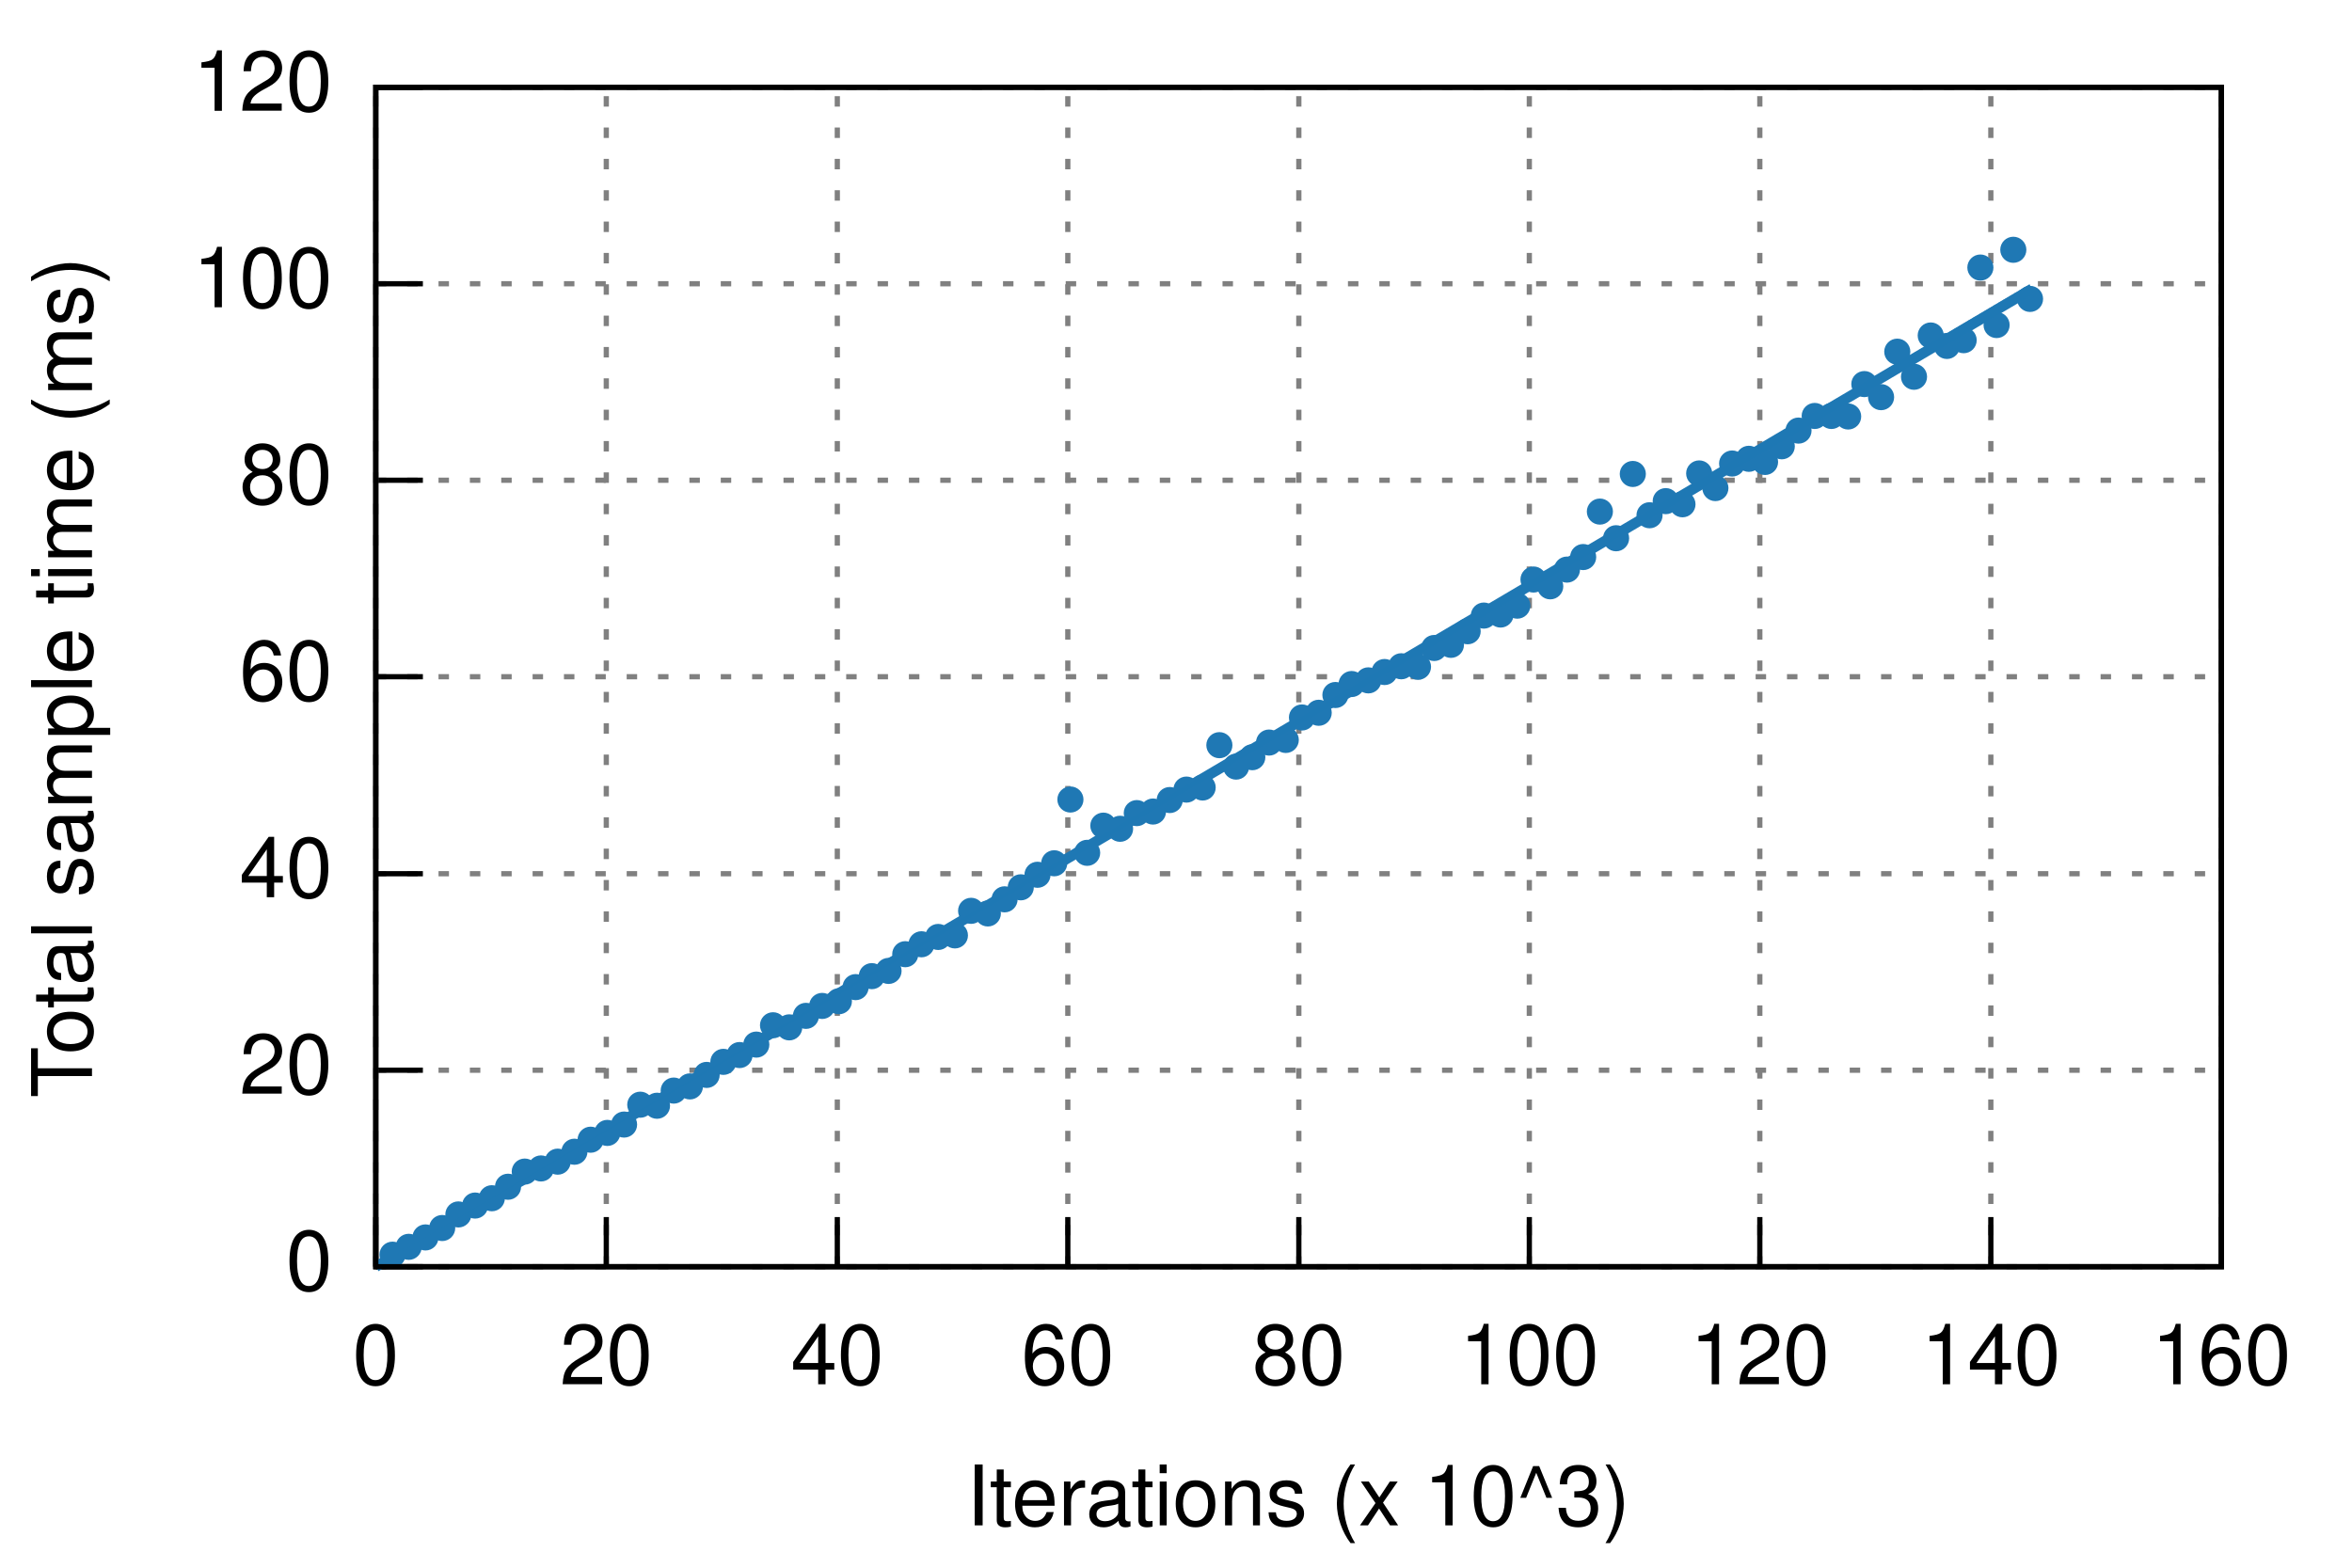
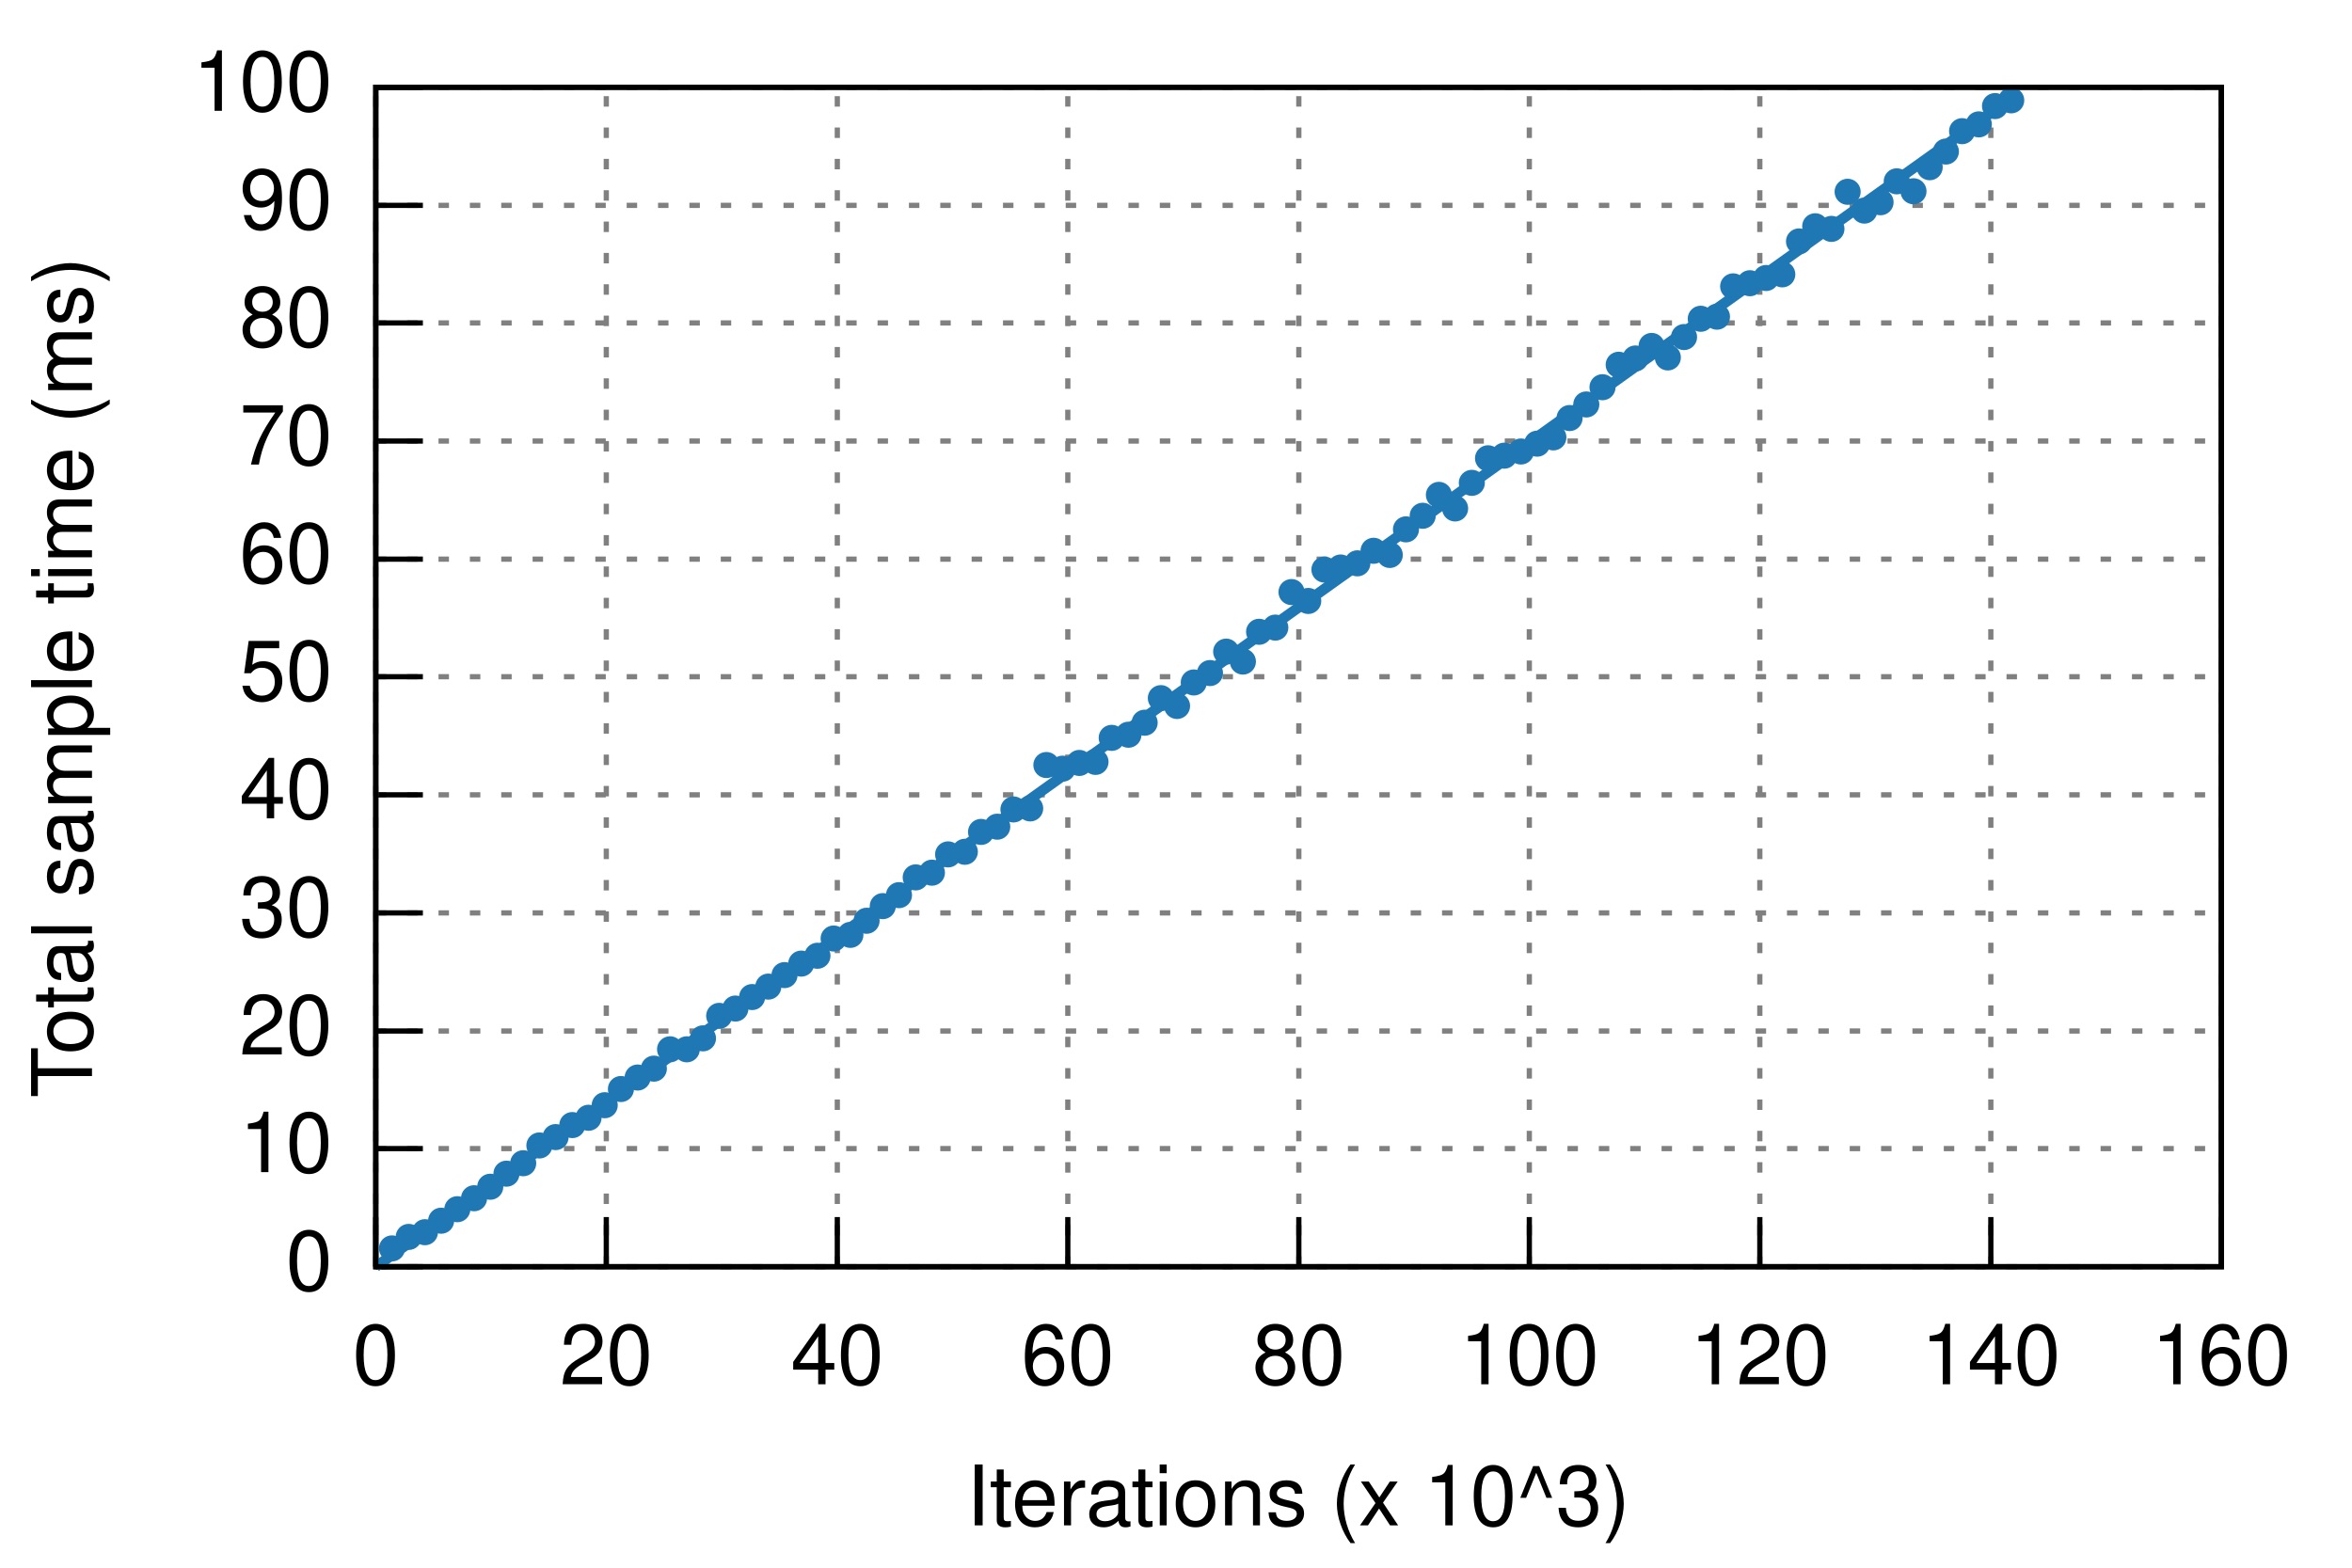
<svg xmlns="http://www.w3.org/2000/svg" xmlns:xlink="http://www.w3.org/1999/xlink" viewBox="0 0 450 300">
  <g id="gnuplot_canvas">
    <rect x="0" y="0" width="450" height="300" fill="none" />
    <defs>
      <circle id="gpDot" r="0.5" stroke-width="0.5" />
      <path id="gpPt0" stroke-width="0.222" stroke="currentColor" d="M-1,0 h2 M0,-1 v2" />
      <path id="gpPt1" stroke-width="0.222" stroke="currentColor" d="M-1,-1 L1,1 M1,-1 L-1,1" />
      <path id="gpPt2" stroke-width="0.222" stroke="currentColor" d="M-1,0 L1,0 M0,-1 L0,1 M-1,-1 L1,1 M-1,1 L1,-1" />
      <rect id="gpPt3" stroke-width="0.222" stroke="currentColor" x="-1" y="-1" width="2" height="2" />
      <rect id="gpPt4" stroke-width="0.222" stroke="currentColor" fill="currentColor" x="-1" y="-1" width="2" height="2" />
      <circle id="gpPt5" stroke-width="0.222" stroke="currentColor" cx="0" cy="0" r="1" />
      <use xlink:href="#gpPt5" id="gpPt6" fill="currentColor" stroke="none" />
      <path id="gpPt7" stroke-width="0.222" stroke="currentColor" d="M0,-1.33 L-1.33,0.67 L1.33,0.67 z" />
      <use xlink:href="#gpPt7" id="gpPt8" fill="currentColor" stroke="none" />
      <use xlink:href="#gpPt7" id="gpPt9" stroke="currentColor" transform="rotate(180)" />
      <use xlink:href="#gpPt9" id="gpPt10" fill="currentColor" stroke="none" />
      <use xlink:href="#gpPt3" id="gpPt11" stroke="currentColor" transform="rotate(45)" />
      <use xlink:href="#gpPt11" id="gpPt12" fill="currentColor" stroke="none" />
    </defs>
    <g style="fill:none; color:white; stroke:currentColor; stroke-width:1.00; stroke-linecap:butt; stroke-linejoin:miter">
</g>
    <g style="fill:none; color:black; stroke:currentColor; stroke-width:1.00; stroke-linecap:butt; stroke-linejoin:miter">
</g>
    <g style="fill:none; color:gray; stroke:currentColor; stroke-width:1.00; stroke-linecap:butt; stroke-linejoin:miter">
      <path stroke="gray" stroke-dasharray=" 2,4" class="gridline" d="M71.9,242.4 L425.0,242.4  h0.01" />
    </g>
    <g style="fill:none; color:black; stroke:currentColor; stroke-width:1.00; stroke-linecap:butt; stroke-linejoin:miter">
      <path stroke="black" d="M71.9,242.4 L80.9,242.4  h0.01" />
      <g transform="translate(63.6,246.9)" style="stroke:none; fill:black; font-family:Helvetica; font-size:12.00pt; text-anchor:end">
        <text> 0</text>
      </g>
    </g>
    <g style="fill:none; color:gray; stroke:currentColor; stroke-width:1.00; stroke-linecap:butt; stroke-linejoin:miter">
-       <path stroke="gray" stroke-dasharray=" 2,4" class="gridline" d="M71.9,204.8 L425.0,204.8  h0.01" />
-     </g>
-     <g style="fill:none; color:black; stroke:currentColor; stroke-width:1.00; stroke-linecap:butt; stroke-linejoin:miter">
-       <path stroke="black" d="M71.9,204.8 L80.9,204.8  h0.01" />
-       <g transform="translate(63.6,209.3)" style="stroke:none; fill:black; font-family:Helvetica; font-size:12.00pt; text-anchor:end">
+       <path stroke="gray" stroke-dasharray=" 2,4" class="gridline" d="M71.9,219.8 L425.0,219.8  h0.01" />
+     </g>
+     <g style="fill:none; color:black; stroke:currentColor; stroke-width:1.00; stroke-linecap:butt; stroke-linejoin:miter">
+       <path stroke="black" d="M71.9,219.8 L80.9,219.8  h0.01" />
+       <g transform="translate(63.6,224.3)" style="stroke:none; fill:black; font-family:Helvetica; font-size:12.00pt; text-anchor:end">
+         <text> 10</text>
+       </g>
+     </g>
+     <g style="fill:none; color:gray; stroke:currentColor; stroke-width:1.00; stroke-linecap:butt; stroke-linejoin:miter">
+       <path stroke="gray" stroke-dasharray=" 2,4" class="gridline" d="M71.9,197.3 L425.0,197.3  h0.01" />
+     </g>
+     <g style="fill:none; color:black; stroke:currentColor; stroke-width:1.00; stroke-linecap:butt; stroke-linejoin:miter">
+       <path stroke="black" d="M71.9,197.3 L80.9,197.3  h0.01" />
+       <g transform="translate(63.6,201.8)" style="stroke:none; fill:black; font-family:Helvetica; font-size:12.00pt; text-anchor:end">
        <text> 20</text>
      </g>
    </g>
    <g style="fill:none; color:gray; stroke:currentColor; stroke-width:1.00; stroke-linecap:butt; stroke-linejoin:miter">
-       <path stroke="gray" stroke-dasharray=" 2,4" class="gridline" d="M71.9,167.2 L425.0,167.2  h0.01" />
-     </g>
-     <g style="fill:none; color:black; stroke:currentColor; stroke-width:1.00; stroke-linecap:butt; stroke-linejoin:miter">
-       <path stroke="black" d="M71.9,167.2 L80.9,167.2  h0.01" />
-       <g transform="translate(63.6,171.7)" style="stroke:none; fill:black; font-family:Helvetica; font-size:12.00pt; text-anchor:end">
+       <path stroke="gray" stroke-dasharray=" 2,4" class="gridline" d="M71.9,174.7 L425.0,174.7  h0.01" />
+     </g>
+     <g style="fill:none; color:black; stroke:currentColor; stroke-width:1.00; stroke-linecap:butt; stroke-linejoin:miter">
+       <path stroke="black" d="M71.9,174.7 L80.9,174.7  h0.01" />
+       <g transform="translate(63.6,179.2)" style="stroke:none; fill:black; font-family:Helvetica; font-size:12.00pt; text-anchor:end">
+         <text> 30</text>
+       </g>
+     </g>
+     <g style="fill:none; color:gray; stroke:currentColor; stroke-width:1.00; stroke-linecap:butt; stroke-linejoin:miter">
+       <path stroke="gray" stroke-dasharray=" 2,4" class="gridline" d="M71.9,152.1 L425.0,152.1  h0.01" />
+     </g>
+     <g style="fill:none; color:black; stroke:currentColor; stroke-width:1.00; stroke-linecap:butt; stroke-linejoin:miter">
+       <path stroke="black" d="M71.9,152.1 L80.9,152.1  h0.01" />
+       <g transform="translate(63.6,156.6)" style="stroke:none; fill:black; font-family:Helvetica; font-size:12.00pt; text-anchor:end">
        <text> 40</text>
      </g>
    </g>
    <g style="fill:none; color:gray; stroke:currentColor; stroke-width:1.00; stroke-linecap:butt; stroke-linejoin:miter">
      <path stroke="gray" stroke-dasharray=" 2,4" class="gridline" d="M71.9,129.5 L425.0,129.5  h0.01" />
    </g>
    <g style="fill:none; color:black; stroke:currentColor; stroke-width:1.00; stroke-linecap:butt; stroke-linejoin:miter">
      <path stroke="black" d="M71.9,129.5 L80.9,129.5  h0.01" />
      <g transform="translate(63.6,134.0)" style="stroke:none; fill:black; font-family:Helvetica; font-size:12.00pt; text-anchor:end">
+         <text> 50</text>
+       </g>
+     </g>
+     <g style="fill:none; color:gray; stroke:currentColor; stroke-width:1.00; stroke-linecap:butt; stroke-linejoin:miter">
+       <path stroke="gray" stroke-dasharray=" 2,4" class="gridline" d="M71.9,107.0 L425.0,107.0  h0.01" />
+     </g>
+     <g style="fill:none; color:black; stroke:currentColor; stroke-width:1.00; stroke-linecap:butt; stroke-linejoin:miter">
+       <path stroke="black" d="M71.9,107.0 L80.9,107.0  h0.01" />
+       <g transform="translate(63.6,111.5)" style="stroke:none; fill:black; font-family:Helvetica; font-size:12.00pt; text-anchor:end">
        <text> 60</text>
      </g>
    </g>
    <g style="fill:none; color:gray; stroke:currentColor; stroke-width:1.00; stroke-linecap:butt; stroke-linejoin:miter">
-       <path stroke="gray" stroke-dasharray=" 2,4" class="gridline" d="M71.9,91.9 L425.0,91.9  h0.01" />
-     </g>
-     <g style="fill:none; color:black; stroke:currentColor; stroke-width:1.00; stroke-linecap:butt; stroke-linejoin:miter">
-       <path stroke="black" d="M71.9,91.9 L80.9,91.9  h0.01" />
-       <g transform="translate(63.6,96.4)" style="stroke:none; fill:black; font-family:Helvetica; font-size:12.00pt; text-anchor:end">
+       <path stroke="gray" stroke-dasharray=" 2,4" class="gridline" d="M71.9,84.4 L425.0,84.4  h0.01" />
+     </g>
+     <g style="fill:none; color:black; stroke:currentColor; stroke-width:1.00; stroke-linecap:butt; stroke-linejoin:miter">
+       <path stroke="black" d="M71.9,84.4 L80.9,84.4  h0.01" />
+       <g transform="translate(63.6,88.9)" style="stroke:none; fill:black; font-family:Helvetica; font-size:12.00pt; text-anchor:end">
+         <text> 70</text>
+       </g>
+     </g>
+     <g style="fill:none; color:gray; stroke:currentColor; stroke-width:1.00; stroke-linecap:butt; stroke-linejoin:miter">
+       <path stroke="gray" stroke-dasharray=" 2,4" class="gridline" d="M71.9,61.8 L425.0,61.8  h0.01" />
+     </g>
+     <g style="fill:none; color:black; stroke:currentColor; stroke-width:1.00; stroke-linecap:butt; stroke-linejoin:miter">
+       <path stroke="black" d="M71.9,61.8 L80.9,61.8  h0.01" />
+       <g transform="translate(63.6,66.3)" style="stroke:none; fill:black; font-family:Helvetica; font-size:12.00pt; text-anchor:end">
        <text> 80</text>
      </g>
    </g>
    <g style="fill:none; color:gray; stroke:currentColor; stroke-width:1.00; stroke-linecap:butt; stroke-linejoin:miter">
-       <path stroke="gray" stroke-dasharray=" 2,4" class="gridline" d="M71.9,54.3 L425.0,54.3  h0.01" />
-     </g>
-     <g style="fill:none; color:black; stroke:currentColor; stroke-width:1.00; stroke-linecap:butt; stroke-linejoin:miter">
-       <path stroke="black" d="M71.9,54.3 L80.9,54.3  h0.01" />
-       <g transform="translate(63.6,58.8)" style="stroke:none; fill:black; font-family:Helvetica; font-size:12.00pt; text-anchor:end">
-         <text> 100</text>
+       <path stroke="gray" stroke-dasharray=" 2,4" class="gridline" d="M71.9,39.3 L425.0,39.3  h0.01" />
+     </g>
+     <g style="fill:none; color:black; stroke:currentColor; stroke-width:1.00; stroke-linecap:butt; stroke-linejoin:miter">
+       <path stroke="black" d="M71.9,39.3 L80.9,39.3  h0.01" />
+       <g transform="translate(63.6,43.8)" style="stroke:none; fill:black; font-family:Helvetica; font-size:12.00pt; text-anchor:end">
+         <text> 90</text>
      </g>
    </g>
    <g style="fill:none; color:gray; stroke:currentColor; stroke-width:1.00; stroke-linecap:butt; stroke-linejoin:miter">
      <path stroke="gray" stroke-dasharray=" 2,4" class="gridline" d="M71.9,16.7 L425.0,16.7  h0.01" />
    </g>
    <g style="fill:none; color:black; stroke:currentColor; stroke-width:1.00; stroke-linecap:butt; stroke-linejoin:miter">
      <path stroke="black" d="M71.9,16.7 L80.9,16.7  h0.01" />
      <g transform="translate(63.6,21.2)" style="stroke:none; fill:black; font-family:Helvetica; font-size:12.00pt; text-anchor:end">
-         <text> 120</text>
+         <text> 100</text>
      </g>
    </g>
    <g style="fill:none; color:gray; stroke:currentColor; stroke-width:1.00; stroke-linecap:butt; stroke-linejoin:miter">
      <path stroke="gray" stroke-dasharray=" 2,4" class="gridline" d="M71.9,242.4 L71.9,16.7  h0.01" />
    </g>
    <g style="fill:none; color:black; stroke:currentColor; stroke-width:1.00; stroke-linecap:butt; stroke-linejoin:miter">
      <path stroke="black" d="M71.9,242.4 L71.9,233.4  h0.01" />
      <g transform="translate(71.9,264.9)" style="stroke:none; fill:black; font-family:Helvetica; font-size:12.00pt; text-anchor:middle">
        <text> 0</text>
      </g>
    </g>
    <g style="fill:none; color:gray; stroke:currentColor; stroke-width:1.00; stroke-linecap:butt; stroke-linejoin:miter">
      <path stroke="gray" stroke-dasharray=" 2,4" class="gridline" d="M116.0,242.4 L116.0,16.7  h0.01" />
    </g>
    <g style="fill:none; color:black; stroke:currentColor; stroke-width:1.00; stroke-linecap:butt; stroke-linejoin:miter">
      <path stroke="black" d="M116.0,242.4 L116.0,233.4  h0.01" />
      <g transform="translate(116.0,264.9)" style="stroke:none; fill:black; font-family:Helvetica; font-size:12.00pt; text-anchor:middle">
        <text> 20</text>
      </g>
    </g>
    <g style="fill:none; color:gray; stroke:currentColor; stroke-width:1.00; stroke-linecap:butt; stroke-linejoin:miter">
      <path stroke="gray" stroke-dasharray=" 2,4" class="gridline" d="M160.2,242.4 L160.2,16.7  h0.01" />
    </g>
    <g style="fill:none; color:black; stroke:currentColor; stroke-width:1.00; stroke-linecap:butt; stroke-linejoin:miter">
      <path stroke="black" d="M160.2,242.4 L160.2,233.4  h0.01" />
      <g transform="translate(160.2,264.9)" style="stroke:none; fill:black; font-family:Helvetica; font-size:12.00pt; text-anchor:middle">
        <text> 40</text>
      </g>
    </g>
    <g style="fill:none; color:gray; stroke:currentColor; stroke-width:1.00; stroke-linecap:butt; stroke-linejoin:miter">
      <path stroke="gray" stroke-dasharray=" 2,4" class="gridline" d="M204.3,242.4 L204.3,16.7  h0.01" />
    </g>
    <g style="fill:none; color:black; stroke:currentColor; stroke-width:1.00; stroke-linecap:butt; stroke-linejoin:miter">
      <path stroke="black" d="M204.3,242.4 L204.3,233.4  h0.01" />
      <g transform="translate(204.3,264.9)" style="stroke:none; fill:black; font-family:Helvetica; font-size:12.00pt; text-anchor:middle">
        <text> 60</text>
      </g>
    </g>
    <g style="fill:none; color:gray; stroke:currentColor; stroke-width:1.00; stroke-linecap:butt; stroke-linejoin:miter">
      <path stroke="gray" stroke-dasharray=" 2,4" class="gridline" d="M248.5,242.4 L248.5,16.7  h0.01" />
    </g>
    <g style="fill:none; color:black; stroke:currentColor; stroke-width:1.00; stroke-linecap:butt; stroke-linejoin:miter">
      <path stroke="black" d="M248.5,242.4 L248.5,233.4  h0.01" />
      <g transform="translate(248.5,264.9)" style="stroke:none; fill:black; font-family:Helvetica; font-size:12.00pt; text-anchor:middle">
        <text> 80</text>
      </g>
    </g>
    <g style="fill:none; color:gray; stroke:currentColor; stroke-width:1.00; stroke-linecap:butt; stroke-linejoin:miter">
      <path stroke="gray" stroke-dasharray=" 2,4" class="gridline" d="M292.6,242.4 L292.6,16.7  h0.01" />
    </g>
    <g style="fill:none; color:black; stroke:currentColor; stroke-width:1.00; stroke-linecap:butt; stroke-linejoin:miter">
      <path stroke="black" d="M292.6,242.4 L292.6,233.4  h0.01" />
      <g transform="translate(292.6,264.9)" style="stroke:none; fill:black; font-family:Helvetica; font-size:12.00pt; text-anchor:middle">
        <text> 100</text>
      </g>
    </g>
    <g style="fill:none; color:gray; stroke:currentColor; stroke-width:1.00; stroke-linecap:butt; stroke-linejoin:miter">
      <path stroke="gray" stroke-dasharray=" 2,4" class="gridline" d="M336.7,242.4 L336.7,16.7  h0.01" />
    </g>
    <g style="fill:none; color:black; stroke:currentColor; stroke-width:1.00; stroke-linecap:butt; stroke-linejoin:miter">
      <path stroke="black" d="M336.7,242.4 L336.7,233.4  h0.01" />
      <g transform="translate(336.7,264.9)" style="stroke:none; fill:black; font-family:Helvetica; font-size:12.00pt; text-anchor:middle">
        <text> 120</text>
      </g>
    </g>
    <g style="fill:none; color:gray; stroke:currentColor; stroke-width:1.00; stroke-linecap:butt; stroke-linejoin:miter">
      <path stroke="gray" stroke-dasharray=" 2,4" class="gridline" d="M380.9,242.4 L380.9,16.7  h0.01" />
    </g>
    <g style="fill:none; color:black; stroke:currentColor; stroke-width:1.00; stroke-linecap:butt; stroke-linejoin:miter">
      <path stroke="black" d="M380.9,242.4 L380.9,233.4  h0.01" />
      <g transform="translate(380.9,264.9)" style="stroke:none; fill:black; font-family:Helvetica; font-size:12.00pt; text-anchor:middle">
        <text> 140</text>
      </g>
    </g>
    <g style="fill:none; color:gray; stroke:currentColor; stroke-width:1.00; stroke-linecap:butt; stroke-linejoin:miter">
      <path stroke="gray" stroke-dasharray=" 2,4" class="gridline" d="M425.0,242.4 L425.0,16.7  h0.01" />
    </g>
    <g style="fill:none; color:black; stroke:currentColor; stroke-width:1.00; stroke-linecap:butt; stroke-linejoin:miter">
      <path stroke="black" d="M425.0,242.4 L425.0,233.4  h0.01" />
      <g transform="translate(425.0,264.9)" style="stroke:none; fill:black; font-family:Helvetica; font-size:12.00pt; text-anchor:middle">
        <text> 160</text>
      </g>
      <path stroke="black" d="M71.9,16.7 L71.9,242.4 L425.0,242.4 L425.0,16.7 L71.9,16.7 Z  h0.01" />
      <g transform="translate(17.6,129.6) rotate(270)" style="stroke:none; fill:black; font-family:Helvetica; font-size:12.00pt; text-anchor:middle">
        <text>Total sample time (ms)</text>
      </g>
      <g transform="translate(248.4,291.9)" style="stroke:none; fill:black; font-family:Helvetica; font-size:12.00pt; text-anchor:middle">
        <text>Iterations (x 10^3)</text>
      </g>
    </g>
    <g id="gnuplot_plot_1">
      <g style="fill:none; color:red; stroke:currentColor; stroke-width:1.00; stroke-linecap:butt; stroke-linejoin:miter">
-         <use xlink:href="#gpPt6" transform="translate(75.1,240.1) scale(2.25)" color="rgb( 31, 120, 180)" />
-         <use xlink:href="#gpPt6" transform="translate(78.2,238.6) scale(2.25)" color="rgb( 31, 120, 180)" />
-         <use xlink:href="#gpPt6" transform="translate(81.4,236.8) scale(2.25)" color="rgb( 31, 120, 180)" />
-         <use xlink:href="#gpPt6" transform="translate(84.6,235.0) scale(2.25)" color="rgb( 31, 120, 180)" />
-         <use xlink:href="#gpPt6" transform="translate(87.7,232.4) scale(2.25)" color="rgb( 31, 120, 180)" />
-         <use xlink:href="#gpPt6" transform="translate(90.9,230.7) scale(2.25)" color="rgb( 31, 120, 180)" />
-         <use xlink:href="#gpPt6" transform="translate(94.1,229.3) scale(2.25)" color="rgb( 31, 120, 180)" />
-         <use xlink:href="#gpPt6" transform="translate(97.2,227.1) scale(2.25)" color="rgb( 31, 120, 180)" />
-         <use xlink:href="#gpPt6" transform="translate(100.4,224.2) scale(2.25)" color="rgb( 31, 120, 180)" />
-         <use xlink:href="#gpPt6" transform="translate(103.5,223.6) scale(2.25)" color="rgb( 31, 120, 180)" />
-         <use xlink:href="#gpPt6" transform="translate(106.7,222.3) scale(2.25)" color="rgb( 31, 120, 180)" />
-         <use xlink:href="#gpPt6" transform="translate(109.9,220.4) scale(2.25)" color="rgb( 31, 120, 180)" />
-         <use xlink:href="#gpPt6" transform="translate(113.0,218.1) scale(2.25)" color="rgb( 31, 120, 180)" />
-         <use xlink:href="#gpPt6" transform="translate(116.2,216.8) scale(2.25)" color="rgb( 31, 120, 180)" />
-         <use xlink:href="#gpPt6" transform="translate(119.4,215.2) scale(2.25)" color="rgb( 31, 120, 180)" />
-         <use xlink:href="#gpPt6" transform="translate(122.5,211.4) scale(2.25)" color="rgb( 31, 120, 180)" />
-         <use xlink:href="#gpPt6" transform="translate(125.7,211.6) scale(2.25)" color="rgb( 31, 120, 180)" />
-         <use xlink:href="#gpPt6" transform="translate(128.9,208.7) scale(2.25)" color="rgb( 31, 120, 180)" />
-         <use xlink:href="#gpPt6" transform="translate(132.0,207.9) scale(2.25)" color="rgb( 31, 120, 180)" />
-         <use xlink:href="#gpPt6" transform="translate(135.2,205.7) scale(2.25)" color="rgb( 31, 120, 180)" />
-         <use xlink:href="#gpPt6" transform="translate(138.4,203.2) scale(2.25)" color="rgb( 31, 120, 180)" />
-         <use xlink:href="#gpPt6" transform="translate(141.5,201.9) scale(2.25)" color="rgb( 31, 120, 180)" />
-         <use xlink:href="#gpPt6" transform="translate(144.7,199.9) scale(2.25)" color="rgb( 31, 120, 180)" />
-         <use xlink:href="#gpPt6" transform="translate(147.9,196.2) scale(2.25)" color="rgb( 31, 120, 180)" />
-         <use xlink:href="#gpPt6" transform="translate(151.0,196.6) scale(2.25)" color="rgb( 31, 120, 180)" />
-         <use xlink:href="#gpPt6" transform="translate(154.2,194.4) scale(2.25)" color="rgb( 31, 120, 180)" />
-         <use xlink:href="#gpPt6" transform="translate(157.3,192.5) scale(2.25)" color="rgb( 31, 120, 180)" />
-         <use xlink:href="#gpPt6" transform="translate(160.5,191.6) scale(2.25)" color="rgb( 31, 120, 180)" />
-         <use xlink:href="#gpPt6" transform="translate(163.7,188.9) scale(2.25)" color="rgb( 31, 120, 180)" />
-         <use xlink:href="#gpPt6" transform="translate(166.8,186.8) scale(2.25)" color="rgb( 31, 120, 180)" />
-         <use xlink:href="#gpPt6" transform="translate(170.0,185.8) scale(2.25)" color="rgb( 31, 120, 180)" />
-         <use xlink:href="#gpPt6" transform="translate(173.2,182.6) scale(2.25)" color="rgb( 31, 120, 180)" />
-         <use xlink:href="#gpPt6" transform="translate(176.3,180.7) scale(2.25)" color="rgb( 31, 120, 180)" />
-         <use xlink:href="#gpPt6" transform="translate(179.5,179.3) scale(2.25)" color="rgb( 31, 120, 180)" />
-         <use xlink:href="#gpPt6" transform="translate(182.7,179.0) scale(2.25)" color="rgb( 31, 120, 180)" />
-         <use xlink:href="#gpPt6" transform="translate(185.8,174.3) scale(2.25)" color="rgb( 31, 120, 180)" />
-         <use xlink:href="#gpPt6" transform="translate(189.0,174.8) scale(2.25)" color="rgb( 31, 120, 180)" />
-         <use xlink:href="#gpPt6" transform="translate(192.2,172.1) scale(2.25)" color="rgb( 31, 120, 180)" />
-         <use xlink:href="#gpPt6" transform="translate(195.3,169.8) scale(2.25)" color="rgb( 31, 120, 180)" />
-         <use xlink:href="#gpPt6" transform="translate(198.5,167.4) scale(2.25)" color="rgb( 31, 120, 180)" />
-         <use xlink:href="#gpPt6" transform="translate(201.7,165.2) scale(2.25)" color="rgb( 31, 120, 180)" />
-         <use xlink:href="#gpPt6" transform="translate(204.8,153.0) scale(2.25)" color="rgb( 31, 120, 180)" />
-         <use xlink:href="#gpPt6" transform="translate(208.0,163.2) scale(2.25)" color="rgb( 31, 120, 180)" />
-         <use xlink:href="#gpPt6" transform="translate(211.1,158.0) scale(2.25)" color="rgb( 31, 120, 180)" />
-         <use xlink:href="#gpPt6" transform="translate(214.3,158.6) scale(2.25)" color="rgb( 31, 120, 180)" />
-         <use xlink:href="#gpPt6" transform="translate(217.5,155.6) scale(2.25)" color="rgb( 31, 120, 180)" />
-         <use xlink:href="#gpPt6" transform="translate(220.6,155.3) scale(2.25)" color="rgb( 31, 120, 180)" />
-         <use xlink:href="#gpPt6" transform="translate(223.8,153.1) scale(2.25)" color="rgb( 31, 120, 180)" />
-         <use xlink:href="#gpPt6" transform="translate(227.0,151.1) scale(2.25)" color="rgb( 31, 120, 180)" />
-         <use xlink:href="#gpPt6" transform="translate(230.1,150.7) scale(2.25)" color="rgb( 31, 120, 180)" />
-         <use xlink:href="#gpPt6" transform="translate(233.3,142.6) scale(2.25)" color="rgb( 31, 120, 180)" />
-         <use xlink:href="#gpPt6" transform="translate(236.5,146.7) scale(2.25)" color="rgb( 31, 120, 180)" />
-         <use xlink:href="#gpPt6" transform="translate(239.6,144.9) scale(2.25)" color="rgb( 31, 120, 180)" />
-         <use xlink:href="#gpPt6" transform="translate(242.8,142.1) scale(2.25)" color="rgb( 31, 120, 180)" />
-         <use xlink:href="#gpPt6" transform="translate(246.0,141.6) scale(2.25)" color="rgb( 31, 120, 180)" />
-         <use xlink:href="#gpPt6" transform="translate(249.1,137.3) scale(2.25)" color="rgb( 31, 120, 180)" />
-         <use xlink:href="#gpPt6" transform="translate(252.3,136.4) scale(2.25)" color="rgb( 31, 120, 180)" />
-         <use xlink:href="#gpPt6" transform="translate(255.5,133.0) scale(2.25)" color="rgb( 31, 120, 180)" />
-         <use xlink:href="#gpPt6" transform="translate(258.6,130.9) scale(2.25)" color="rgb( 31, 120, 180)" />
-         <use xlink:href="#gpPt6" transform="translate(261.8,130.2) scale(2.25)" color="rgb( 31, 120, 180)" />
-         <use xlink:href="#gpPt6" transform="translate(264.9,128.6) scale(2.25)" color="rgb( 31, 120, 180)" />
-         <use xlink:href="#gpPt6" transform="translate(268.1,127.5) scale(2.25)" color="rgb( 31, 120, 180)" />
-         <use xlink:href="#gpPt6" transform="translate(271.3,127.6) scale(2.25)" color="rgb( 31, 120, 180)" />
-         <use xlink:href="#gpPt6" transform="translate(274.4,124.0) scale(2.25)" color="rgb( 31, 120, 180)" />
-         <use xlink:href="#gpPt6" transform="translate(277.6,123.4) scale(2.25)" color="rgb( 31, 120, 180)" />
-         <use xlink:href="#gpPt6" transform="translate(280.8,120.8) scale(2.25)" color="rgb( 31, 120, 180)" />
-         <use xlink:href="#gpPt6" transform="translate(283.9,117.8) scale(2.25)" color="rgb( 31, 120, 180)" />
-         <use xlink:href="#gpPt6" transform="translate(287.1,117.6) scale(2.25)" color="rgb( 31, 120, 180)" />
-         <use xlink:href="#gpPt6" transform="translate(290.3,115.9) scale(2.25)" color="rgb( 31, 120, 180)" />
-         <use xlink:href="#gpPt6" transform="translate(293.4,110.9) scale(2.25)" color="rgb( 31, 120, 180)" />
-         <use xlink:href="#gpPt6" transform="translate(296.6,112.2) scale(2.25)" color="rgb( 31, 120, 180)" />
-         <use xlink:href="#gpPt6" transform="translate(299.8,109.0) scale(2.25)" color="rgb( 31, 120, 180)" />
-         <use xlink:href="#gpPt6" transform="translate(302.9,106.6) scale(2.25)" color="rgb( 31, 120, 180)" />
-         <use xlink:href="#gpPt6" transform="translate(306.1,97.9) scale(2.25)" color="rgb( 31, 120, 180)" />
-         <use xlink:href="#gpPt6" transform="translate(309.2,103.0) scale(2.25)" color="rgb( 31, 120, 180)" />
-         <use xlink:href="#gpPt6" transform="translate(312.4,90.7) scale(2.25)" color="rgb( 31, 120, 180)" />
-         <use xlink:href="#gpPt6" transform="translate(315.6,98.6) scale(2.25)" color="rgb( 31, 120, 180)" />
-         <use xlink:href="#gpPt6" transform="translate(318.7,95.9) scale(2.25)" color="rgb( 31, 120, 180)" />
-         <use xlink:href="#gpPt6" transform="translate(321.9,96.5) scale(2.25)" color="rgb( 31, 120, 180)" />
-         <use xlink:href="#gpPt6" transform="translate(325.1,90.6) scale(2.25)" color="rgb( 31, 120, 180)" />
-         <use xlink:href="#gpPt6" transform="translate(328.2,93.4) scale(2.25)" color="rgb( 31, 120, 180)" />
-         <use xlink:href="#gpPt6" transform="translate(331.4,88.7) scale(2.25)" color="rgb( 31, 120, 180)" />
-         <use xlink:href="#gpPt6" transform="translate(334.6,87.8) scale(2.25)" color="rgb( 31, 120, 180)" />
-         <use xlink:href="#gpPt6" transform="translate(337.7,88.4) scale(2.25)" color="rgb( 31, 120, 180)" />
-         <use xlink:href="#gpPt6" transform="translate(340.9,85.4) scale(2.25)" color="rgb( 31, 120, 180)" />
-         <use xlink:href="#gpPt6" transform="translate(344.1,82.4) scale(2.25)" color="rgb( 31, 120, 180)" />
-         <use xlink:href="#gpPt6" transform="translate(347.2,79.6) scale(2.25)" color="rgb( 31, 120, 180)" />
-         <use xlink:href="#gpPt6" transform="translate(350.4,79.6) scale(2.25)" color="rgb( 31, 120, 180)" />
-         <use xlink:href="#gpPt6" transform="translate(353.6,79.7) scale(2.25)" color="rgb( 31, 120, 180)" />
-         <use xlink:href="#gpPt6" transform="translate(356.7,73.5) scale(2.25)" color="rgb( 31, 120, 180)" />
-         <use xlink:href="#gpPt6" transform="translate(359.9,76.0) scale(2.25)" color="rgb( 31, 120, 180)" />
-         <use xlink:href="#gpPt6" transform="translate(363.0,67.3) scale(2.25)" color="rgb( 31, 120, 180)" />
-         <use xlink:href="#gpPt6" transform="translate(366.2,72.1) scale(2.25)" color="rgb( 31, 120, 180)" />
-         <use xlink:href="#gpPt6" transform="translate(369.4,64.2) scale(2.25)" color="rgb( 31, 120, 180)" />
-         <use xlink:href="#gpPt6" transform="translate(372.5,66.2) scale(2.25)" color="rgb( 31, 120, 180)" />
-         <use xlink:href="#gpPt6" transform="translate(375.7,65.1) scale(2.25)" color="rgb( 31, 120, 180)" />
-         <use xlink:href="#gpPt6" transform="translate(378.9,51.2) scale(2.25)" color="rgb( 31, 120, 180)" />
-         <use xlink:href="#gpPt6" transform="translate(382.0,62.2) scale(2.25)" color="rgb( 31, 120, 180)" />
-         <use xlink:href="#gpPt6" transform="translate(385.2,47.8) scale(2.25)" color="rgb( 31, 120, 180)" />
-         <use xlink:href="#gpPt6" transform="translate(388.4,57.2) scale(2.25)" color="rgb( 31, 120, 180)" />
+         <use xlink:href="#gpPt6" transform="translate(75.0,238.9) scale(2.25)" color="rgb( 31, 120, 180)" />
+         <use xlink:href="#gpPt6" transform="translate(78.2,236.7) scale(2.25)" color="rgb( 31, 120, 180)" />
+         <use xlink:href="#gpPt6" transform="translate(81.3,235.8) scale(2.25)" color="rgb( 31, 120, 180)" />
+         <use xlink:href="#gpPt6" transform="translate(84.4,233.6) scale(2.25)" color="rgb( 31, 120, 180)" />
+         <use xlink:href="#gpPt6" transform="translate(87.5,231.4) scale(2.25)" color="rgb( 31, 120, 180)" />
+         <use xlink:href="#gpPt6" transform="translate(90.7,229.3) scale(2.25)" color="rgb( 31, 120, 180)" />
+         <use xlink:href="#gpPt6" transform="translate(93.8,227.1) scale(2.25)" color="rgb( 31, 120, 180)" />
+         <use xlink:href="#gpPt6" transform="translate(96.9,224.6) scale(2.25)" color="rgb( 31, 120, 180)" />
+         <use xlink:href="#gpPt6" transform="translate(100.1,222.6) scale(2.25)" color="rgb( 31, 120, 180)" />
+         <use xlink:href="#gpPt6" transform="translate(103.2,219.2) scale(2.25)" color="rgb( 31, 120, 180)" />
+         <use xlink:href="#gpPt6" transform="translate(106.3,217.6) scale(2.25)" color="rgb( 31, 120, 180)" />
+         <use xlink:href="#gpPt6" transform="translate(109.5,215.3) scale(2.25)" color="rgb( 31, 120, 180)" />
+         <use xlink:href="#gpPt6" transform="translate(112.6,213.9) scale(2.25)" color="rgb( 31, 120, 180)" />
+         <use xlink:href="#gpPt6" transform="translate(115.7,211.5) scale(2.25)" color="rgb( 31, 120, 180)" />
+         <use xlink:href="#gpPt6" transform="translate(118.8,208.4) scale(2.25)" color="rgb( 31, 120, 180)" />
+         <use xlink:href="#gpPt6" transform="translate(122.0,206.2) scale(2.25)" color="rgb( 31, 120, 180)" />
+         <use xlink:href="#gpPt6" transform="translate(125.1,204.5) scale(2.25)" color="rgb( 31, 120, 180)" />
+         <use xlink:href="#gpPt6" transform="translate(128.2,200.8) scale(2.25)" color="rgb( 31, 120, 180)" />
+         <use xlink:href="#gpPt6" transform="translate(131.4,200.8) scale(2.25)" color="rgb( 31, 120, 180)" />
+         <use xlink:href="#gpPt6" transform="translate(134.5,198.7) scale(2.25)" color="rgb( 31, 120, 180)" />
+         <use xlink:href="#gpPt6" transform="translate(137.6,194.4) scale(2.25)" color="rgb( 31, 120, 180)" />
+         <use xlink:href="#gpPt6" transform="translate(140.7,193.0) scale(2.25)" color="rgb( 31, 120, 180)" />
+         <use xlink:href="#gpPt6" transform="translate(143.9,190.8) scale(2.25)" color="rgb( 31, 120, 180)" />
+         <use xlink:href="#gpPt6" transform="translate(147.0,188.8) scale(2.25)" color="rgb( 31, 120, 180)" />
+         <use xlink:href="#gpPt6" transform="translate(150.1,186.6) scale(2.25)" color="rgb( 31, 120, 180)" />
+         <use xlink:href="#gpPt6" transform="translate(153.3,184.4) scale(2.25)" color="rgb( 31, 120, 180)" />
+         <use xlink:href="#gpPt6" transform="translate(156.4,182.9) scale(2.25)" color="rgb( 31, 120, 180)" />
+         <use xlink:href="#gpPt6" transform="translate(159.5,179.6) scale(2.25)" color="rgb( 31, 120, 180)" />
+         <use xlink:href="#gpPt6" transform="translate(162.7,178.9) scale(2.25)" color="rgb( 31, 120, 180)" />
+         <use xlink:href="#gpPt6" transform="translate(165.8,176.2) scale(2.25)" color="rgb( 31, 120, 180)" />
+         <use xlink:href="#gpPt6" transform="translate(168.9,173.4) scale(2.25)" color="rgb( 31, 120, 180)" />
+         <use xlink:href="#gpPt6" transform="translate(172.0,171.3) scale(2.25)" color="rgb( 31, 120, 180)" />
+         <use xlink:href="#gpPt6" transform="translate(175.2,167.9) scale(2.25)" color="rgb( 31, 120, 180)" />
+         <use xlink:href="#gpPt6" transform="translate(178.3,167.0) scale(2.25)" color="rgb( 31, 120, 180)" />
+         <use xlink:href="#gpPt6" transform="translate(181.4,163.5) scale(2.25)" color="rgb( 31, 120, 180)" />
+         <use xlink:href="#gpPt6" transform="translate(184.6,163.0) scale(2.25)" color="rgb( 31, 120, 180)" />
+         <use xlink:href="#gpPt6" transform="translate(187.7,159.2) scale(2.25)" color="rgb( 31, 120, 180)" />
+         <use xlink:href="#gpPt6" transform="translate(190.8,158.2) scale(2.25)" color="rgb( 31, 120, 180)" />
+         <use xlink:href="#gpPt6" transform="translate(193.9,154.9) scale(2.25)" color="rgb( 31, 120, 180)" />
+         <use xlink:href="#gpPt6" transform="translate(197.1,154.7) scale(2.25)" color="rgb( 31, 120, 180)" />
+         <use xlink:href="#gpPt6" transform="translate(200.2,146.4) scale(2.25)" color="rgb( 31, 120, 180)" />
+         <use xlink:href="#gpPt6" transform="translate(203.3,147.1) scale(2.25)" color="rgb( 31, 120, 180)" />
+         <use xlink:href="#gpPt6" transform="translate(206.5,146.0) scale(2.25)" color="rgb( 31, 120, 180)" />
+         <use xlink:href="#gpPt6" transform="translate(209.6,145.8) scale(2.25)" color="rgb( 31, 120, 180)" />
+         <use xlink:href="#gpPt6" transform="translate(212.7,141.2) scale(2.25)" color="rgb( 31, 120, 180)" />
+         <use xlink:href="#gpPt6" transform="translate(215.9,140.6) scale(2.25)" color="rgb( 31, 120, 180)" />
+         <use xlink:href="#gpPt6" transform="translate(219.0,138.3) scale(2.25)" color="rgb( 31, 120, 180)" />
+         <use xlink:href="#gpPt6" transform="translate(222.1,133.6) scale(2.25)" color="rgb( 31, 120, 180)" />
+         <use xlink:href="#gpPt6" transform="translate(225.2,135.1) scale(2.25)" color="rgb( 31, 120, 180)" />
+         <use xlink:href="#gpPt6" transform="translate(228.4,130.6) scale(2.25)" color="rgb( 31, 120, 180)" />
+         <use xlink:href="#gpPt6" transform="translate(231.5,128.8) scale(2.25)" color="rgb( 31, 120, 180)" />
+         <use xlink:href="#gpPt6" transform="translate(234.6,124.7) scale(2.25)" color="rgb( 31, 120, 180)" />
+         <use xlink:href="#gpPt6" transform="translate(237.8,126.6) scale(2.25)" color="rgb( 31, 120, 180)" />
+         <use xlink:href="#gpPt6" transform="translate(240.9,120.9) scale(2.25)" color="rgb( 31, 120, 180)" />
+         <use xlink:href="#gpPt6" transform="translate(244.0,120.1) scale(2.25)" color="rgb( 31, 120, 180)" />
+         <use xlink:href="#gpPt6" transform="translate(247.1,113.3) scale(2.25)" color="rgb( 31, 120, 180)" />
+         <use xlink:href="#gpPt6" transform="translate(250.3,115.0) scale(2.25)" color="rgb( 31, 120, 180)" />
+         <use xlink:href="#gpPt6" transform="translate(253.4,109.0) scale(2.25)" color="rgb( 31, 120, 180)" />
+         <use xlink:href="#gpPt6" transform="translate(256.5,108.6) scale(2.25)" color="rgb( 31, 120, 180)" />
+         <use xlink:href="#gpPt6" transform="translate(259.7,107.8) scale(2.25)" color="rgb( 31, 120, 180)" />
+         <use xlink:href="#gpPt6" transform="translate(262.8,105.4) scale(2.25)" color="rgb( 31, 120, 180)" />
+         <use xlink:href="#gpPt6" transform="translate(265.9,106.2) scale(2.25)" color="rgb( 31, 120, 180)" />
+         <use xlink:href="#gpPt6" transform="translate(269.0,101.3) scale(2.25)" color="rgb( 31, 120, 180)" />
+         <use xlink:href="#gpPt6" transform="translate(272.2,98.7) scale(2.25)" color="rgb( 31, 120, 180)" />
+         <use xlink:href="#gpPt6" transform="translate(275.3,94.7) scale(2.25)" color="rgb( 31, 120, 180)" />
+         <use xlink:href="#gpPt6" transform="translate(278.4,97.3) scale(2.25)" color="rgb( 31, 120, 180)" />
+         <use xlink:href="#gpPt6" transform="translate(281.6,92.4) scale(2.25)" color="rgb( 31, 120, 180)" />
+         <use xlink:href="#gpPt6" transform="translate(284.7,87.7) scale(2.25)" color="rgb( 31, 120, 180)" />
+         <use xlink:href="#gpPt6" transform="translate(287.8,87.2) scale(2.25)" color="rgb( 31, 120, 180)" />
+         <use xlink:href="#gpPt6" transform="translate(291.0,86.4) scale(2.25)" color="rgb( 31, 120, 180)" />
+         <use xlink:href="#gpPt6" transform="translate(294.1,84.9) scale(2.25)" color="rgb( 31, 120, 180)" />
+         <use xlink:href="#gpPt6" transform="translate(297.2,83.7) scale(2.25)" color="rgb( 31, 120, 180)" />
+         <use xlink:href="#gpPt6" transform="translate(300.3,80.0) scale(2.25)" color="rgb( 31, 120, 180)" />
+         <use xlink:href="#gpPt6" transform="translate(303.5,77.4) scale(2.25)" color="rgb( 31, 120, 180)" />
+         <use xlink:href="#gpPt6" transform="translate(306.6,74.1) scale(2.25)" color="rgb( 31, 120, 180)" />
+         <use xlink:href="#gpPt6" transform="translate(309.7,69.8) scale(2.25)" color="rgb( 31, 120, 180)" />
+         <use xlink:href="#gpPt6" transform="translate(312.9,68.6) scale(2.25)" color="rgb( 31, 120, 180)" />
+         <use xlink:href="#gpPt6" transform="translate(316.0,66.2) scale(2.25)" color="rgb( 31, 120, 180)" />
+         <use xlink:href="#gpPt6" transform="translate(319.1,68.4) scale(2.25)" color="rgb( 31, 120, 180)" />
+         <use xlink:href="#gpPt6" transform="translate(322.2,64.5) scale(2.25)" color="rgb( 31, 120, 180)" />
+         <use xlink:href="#gpPt6" transform="translate(325.4,61.0) scale(2.25)" color="rgb( 31, 120, 180)" />
+         <use xlink:href="#gpPt6" transform="translate(328.5,60.6) scale(2.25)" color="rgb( 31, 120, 180)" />
+         <use xlink:href="#gpPt6" transform="translate(331.6,54.8) scale(2.25)" color="rgb( 31, 120, 180)" />
+         <use xlink:href="#gpPt6" transform="translate(334.8,54.2) scale(2.25)" color="rgb( 31, 120, 180)" />
+         <use xlink:href="#gpPt6" transform="translate(337.9,53.2) scale(2.25)" color="rgb( 31, 120, 180)" />
+         <use xlink:href="#gpPt6" transform="translate(341.0,52.5) scale(2.25)" color="rgb( 31, 120, 180)" />
+         <use xlink:href="#gpPt6" transform="translate(344.2,46.2) scale(2.25)" color="rgb( 31, 120, 180)" />
+         <use xlink:href="#gpPt6" transform="translate(347.3,43.3) scale(2.25)" color="rgb( 31, 120, 180)" />
+         <use xlink:href="#gpPt6" transform="translate(350.4,43.8) scale(2.25)" color="rgb( 31, 120, 180)" />
+         <use xlink:href="#gpPt6" transform="translate(353.5,36.7) scale(2.25)" color="rgb( 31, 120, 180)" />
+         <use xlink:href="#gpPt6" transform="translate(356.7,40.3) scale(2.25)" color="rgb( 31, 120, 180)" />
+         <use xlink:href="#gpPt6" transform="translate(359.8,38.7) scale(2.25)" color="rgb( 31, 120, 180)" />
+         <use xlink:href="#gpPt6" transform="translate(362.9,34.7) scale(2.25)" color="rgb( 31, 120, 180)" />
+         <use xlink:href="#gpPt6" transform="translate(366.1,36.6) scale(2.25)" color="rgb( 31, 120, 180)" />
+         <use xlink:href="#gpPt6" transform="translate(369.2,32.0) scale(2.25)" color="rgb( 31, 120, 180)" />
+         <use xlink:href="#gpPt6" transform="translate(372.3,29.0) scale(2.25)" color="rgb( 31, 120, 180)" />
+         <use xlink:href="#gpPt6" transform="translate(375.4,25.1) scale(2.25)" color="rgb( 31, 120, 180)" />
+         <use xlink:href="#gpPt6" transform="translate(378.6,23.8) scale(2.25)" color="rgb( 31, 120, 180)" />
+         <use xlink:href="#gpPt6" transform="translate(381.7,20.3) scale(2.25)" color="rgb( 31, 120, 180)" />
+         <use xlink:href="#gpPt6" transform="translate(384.8,19.2) scale(2.25)" color="rgb( 31, 120, 180)" />
      </g>
    </g>
    <g id="gnuplot_plot_2">
      <g style="fill:none; color:white; stroke:rgb( 31, 120, 180); stroke-width:2.00; stroke-linecap:butt; stroke-linejoin:miter">
</g>
      <g style="fill:none; color:red; stroke:currentColor; stroke-width:2.00; stroke-linecap:butt; stroke-linejoin:miter">
-         <path stroke="rgb( 31, 120, 180)" d="M71.9,242.4 L388.4,55.5  h0.01" />
+         <path stroke="rgb( 31, 120, 180)" d="M71.9,242.4 L384.8,18.8  h0.01" />
      </g>
    </g>
    <g id="gnuplot_plot_3">
      <g style="fill:none; color:white; stroke:rgb( 31, 120, 180); stroke-width:1.00; stroke-linecap:butt; stroke-linejoin:miter">
</g>
      <g style="fill:none; color:blue; stroke:currentColor; stroke-width:1.00; stroke-linecap:butt; stroke-linejoin:miter">
        <g style="stroke:none; shape-rendering:crispEdges">
-           <polygon fill="rgb( 31, 120, 180)" fill-opacity="0.25" points="71.9,242.4 71.9,242.4 388.4,54.3 388.4,56.6 " />
+           <polygon fill="rgb( 31, 120, 180)" fill-opacity="0.25" points="71.9,242.4 71.9,242.4 384.8,18.2 384.8,19.4 " />
        </g>
      </g>
    </g>
    <g style="fill:none; color:black; stroke:currentColor; stroke-width:1.00; stroke-linecap:butt; stroke-linejoin:miter">
      <path stroke="black" d="M71.9,16.7 L71.9,242.4 L425.0,242.4 L425.0,16.7 L71.9,16.7 Z  h0.01" />
    </g>
  </g>
</svg>
